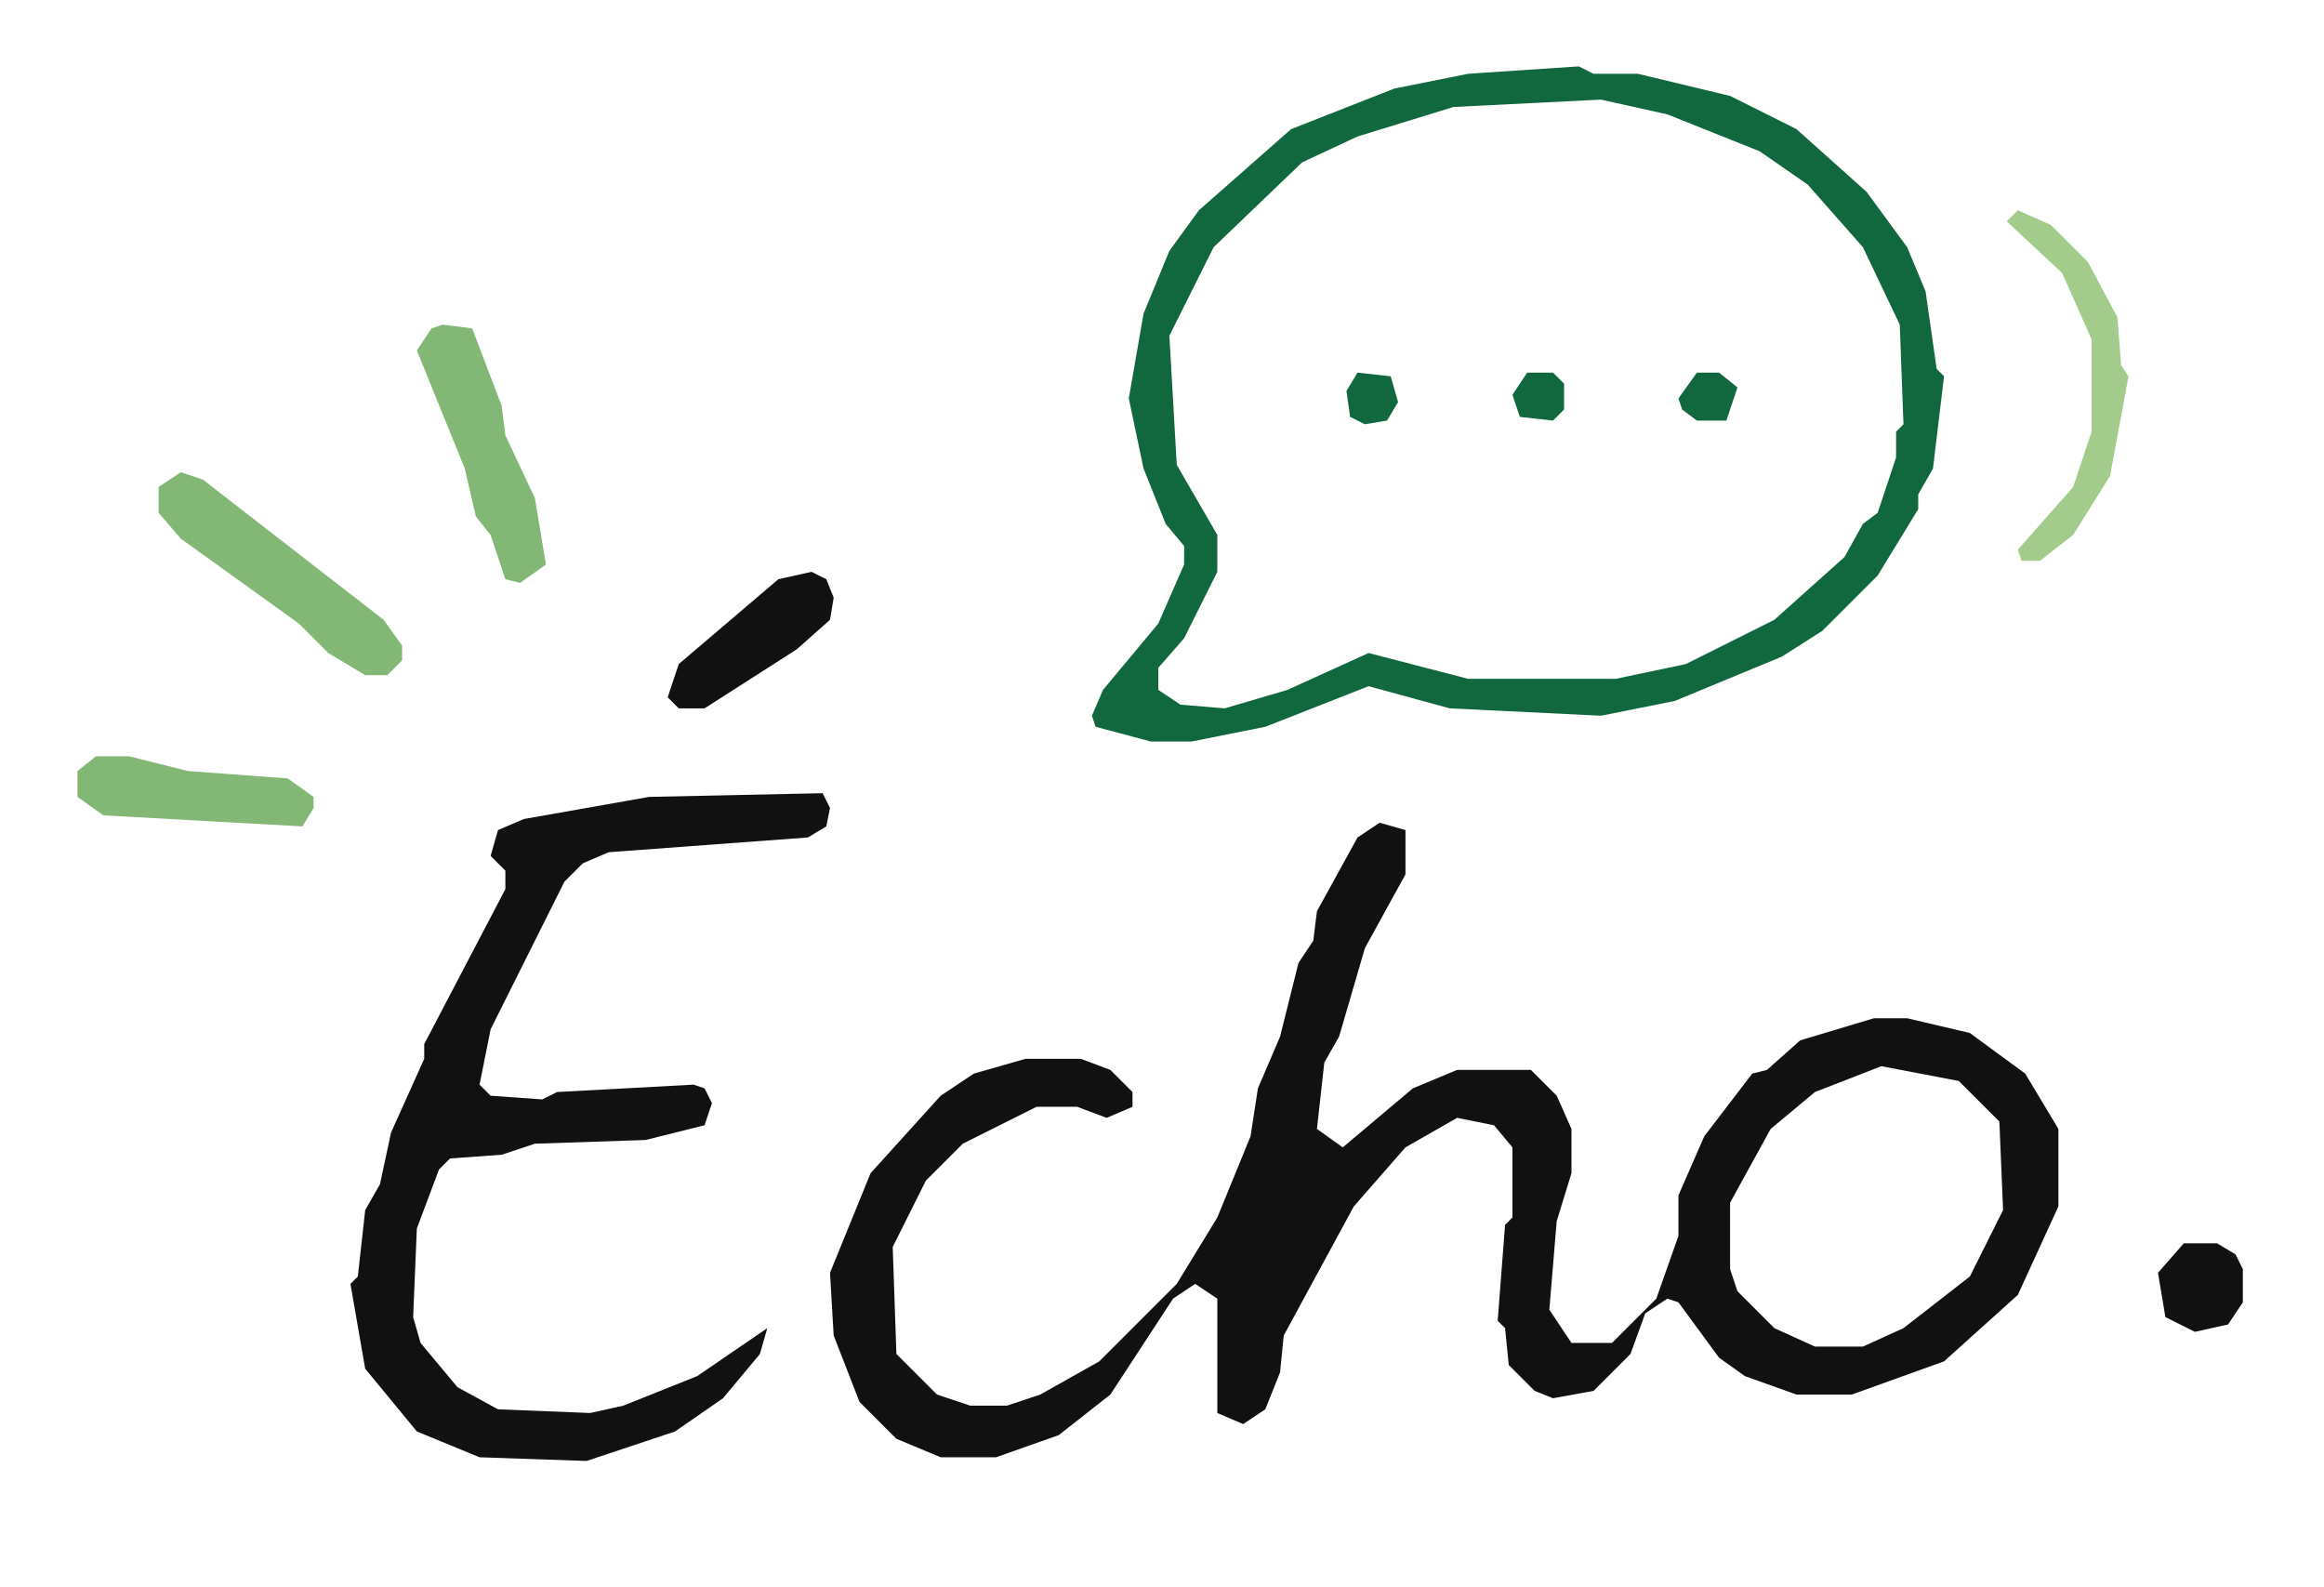
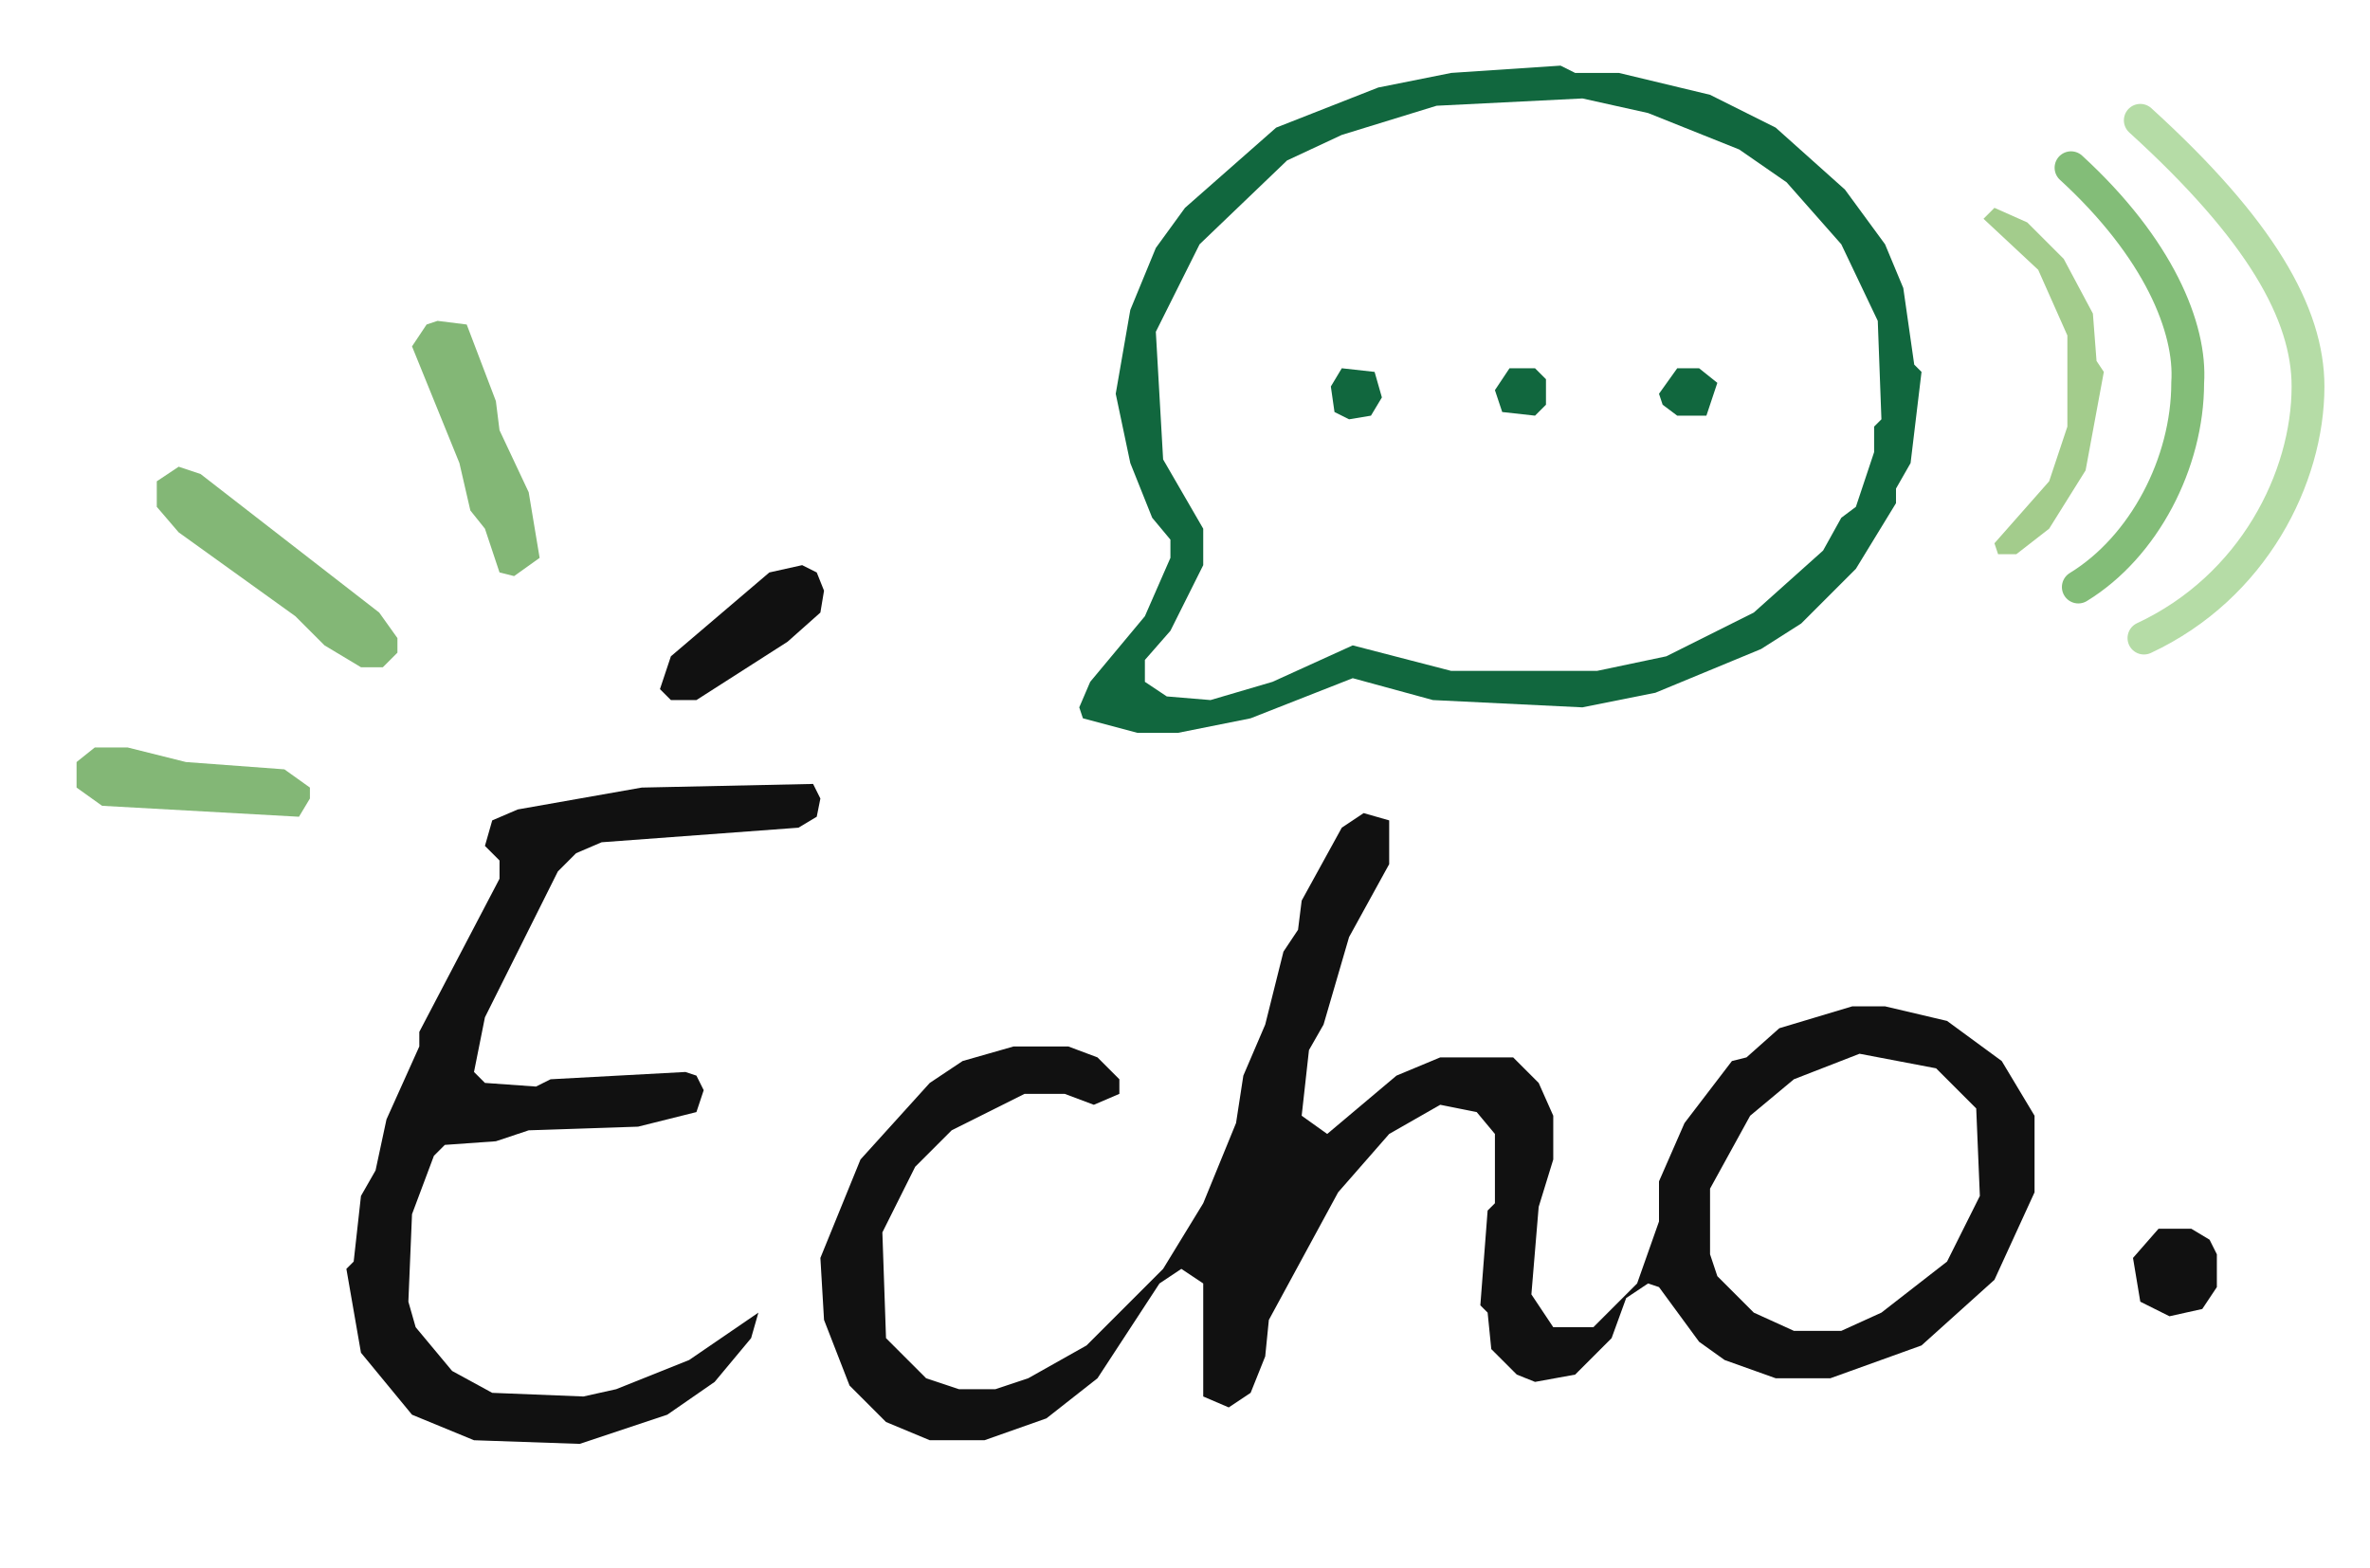
- <svg xmlns="http://www.w3.org/2000/svg" viewBox="45 40 630 430" role="img" aria-labelledby="name">
+ <svg xmlns="http://www.w3.org/2000/svg" viewBox="45 40 650 430" role="img" aria-labelledby="name">
  <style>
- @keyframes echoWave { 0%,15%,100% {opacity:.45;} 38%,63% {opacity:1;} }
- .sound-wave {animation:echoWave 2.8s ease-in-out infinite;}
- @media(prefers-reduced-motion:reduce){.sound-wave{animation:none;opacity:1;}}
+ /* The three rays on the left are entirely static. */
+ @keyframes waveNear {
+   0%,7%,90%,100% { opacity:0; }
+   12%,77% { opacity:1; }
+ }
+ @keyframes waveMiddle {
+   0%,23%,90%,100% { opacity:0; }
+   29%,77% { opacity:1; }
+ }
+ @keyframes waveFar {
+   0%,41%,90%,100% { opacity:0; }
+   47%,77% { opacity:1; }
+ }
+ .sound-wave-one { animation: waveNear 3s ease-in-out infinite; }
+ .sound-wave-two { animation: waveMiddle 3s ease-in-out infinite; }
+ .sound-wave-three { animation: waveFar 3s ease-in-out infinite; }
+ @media(prefers-reduced-motion:reduce){.sound-wave-one,.sound-wave-two,.sound-wave-three{animation:none!important;opacity:1!important;}}
</style>
  <path fill="#111111" fill-rule="evenodd" d="M637,377 L630,385 L632,397 L640,401 L649,399 L653,393 L653,384 L651,380 L646,377Z M270,385 L271,402 L278,420 L288,430 L300,435 L315,435 L332,429 L346,418 L363,392 L369,388 L375,392 L375,423 L382,426 L388,422 L392,412 L393,402 L412,367 L426,351 L440,343 L450,345 L455,351 L455,370 L453,372 L451,398 L453,400 L454,410 L461,417 L466,419 L477,417 L487,407 L491,396 L497,392 L500,393 L511,408 L518,413 L532,418 L547,418 L572,409 L592,391 L603,367 L603,346 L594,331 L579,320 L562,316 L553,316 L533,322 L524,330 L520,331 L507,348 L500,364 L500,375 L494,392 L482,404 L471,404 L465,395 L467,371 L471,358 L471,346 L467,337 L460,330 L440,330 L428,335 L409,351 L402,346 L404,328 L408,321 L415,297 L426,277 L426,265 L419,263 L413,267 L402,287 L401,295 L397,301 L392,321 L386,335 L384,348 L375,370 L364,388 L343,409 L327,418 L318,421 L308,421 L299,418 L288,407 L287,378 L296,360 L306,350 L326,340 L337,340 L345,343 L352,340 L352,336 L346,330 L338,327 L323,327 L309,331 L300,337 L281,358Z M576,333 L587,344 L588,368 L579,386 L561,400 L550,405 L537,405 L526,400 L516,390 L514,384 L514,366 L525,346 L537,336 L555,329Z M268,255 L221,256 L187,262 L180,265 L178,272 L182,276 L182,281 L160,323 L160,327 L151,347 L148,361 L144,368 L142,386 L140,388 L144,411 L158,428 L175,435 L204,436 L228,428 L241,419 L251,407 L253,400 L234,413 L214,421 L205,423 L180,422 L169,416 L159,404 L157,397 L158,373 L164,357 L167,354 L181,353 L190,350 L220,349 L236,345 L238,339 L236,335 L233,334 L196,336 L192,338 L178,337 L175,334 L178,319 L198,279 L203,274 L210,271 L264,267 L269,264 L270,259Z" />
  <path fill="#11673e" fill-rule="evenodd" d="M562,107 L551,92 L532,75 L514,66 L489,60 L477,60 L473,58 L443,60 L423,64 L395,75 L370,97 L362,108 L355,125 L351,148 L355,167 L361,182 L366,188 L366,193 L359,209 L344,227 L341,234 L342,237 L357,241 L368,241 L388,237 L416,226 L438,232 L479,234 L499,230 L528,218 L539,211 L554,196 L565,178 L565,174 L569,167 L572,142 L570,140 L567,119Z M550,107 L560,128 L561,155 L559,157 L559,164 L554,179 L550,182 L545,191 L526,208 L502,220 L483,224 L443,224 L416,217 L394,227 L377,232 L365,231 L359,227 L359,221 L366,213 L375,195 L375,185 L364,166 L362,131 L374,107 L398,84 L413,77 L439,69 L479,67 L497,71 L522,81 L535,90Z M505,141 L500,148 L501,151 L505,154 L513,154 L516,145 L511,141Z M459,141 L455,147 L457,153 L466,154 L469,151 L469,144 L466,141Z M413,141 L410,146 L411,153 L415,155 L421,154 L424,149 L422,142Z" />
  <path fill="#83b776" fill-rule="evenodd" d="M66,249 L66,256 L73,261 L127,264 L130,259 L130,256 L123,251 L96,249 L80,245 L71,245Z M88,172 L88,179 L94,186 L126,209 L134,217 L144,223 L150,223 L154,219 L154,215 L149,208 L100,170 L94,168Z M165,128 L162,129 L158,135 L171,167 L174,180 L178,185 L182,197 L186,198 L193,193 L190,175 L182,158 L181,150 L173,129Z" />
  <path fill="#111111" fill-rule="evenodd" d="M269,197 L265,195 L256,197 L229,220 L226,229 L229,232 L236,232 L261,216 L270,208 L271,202Z" />
-   <path class="sound-wave" fill="#a3cc8c" fill-rule="evenodd" d="M592,97 L589,100 L604,114 L612,132 L612,157 L607,172 L592,189 L593,192 L598,192 L607,185 L617,169 L622,142 L620,139 L619,126 L611,111 L601,101Z" />
+   <path class="sound-wave-one" fill="#a3cc8c" fill-rule="evenodd" d="M592,97 L589,100 L604,114 L612,132 L612,157 L607,172 L592,189 L593,192 L598,192 L607,185 L617,169 L622,142 L620,139 L619,126 L611,111 L601,101Z" />
+   <path class="sound-wave-two" fill="none" stroke="#83bd78" stroke-width="9" stroke-linecap="round" d="M613 86 C637 108 646 130 645 145 C645 167 633 190 615 201" />
+   <path class="sound-wave-three" fill="none" stroke="#b5dca6" stroke-width="9" stroke-linecap="round" d="M632 73 C665 103 678 126 678 146 C678 171 663 201 633 215" />
</svg>
